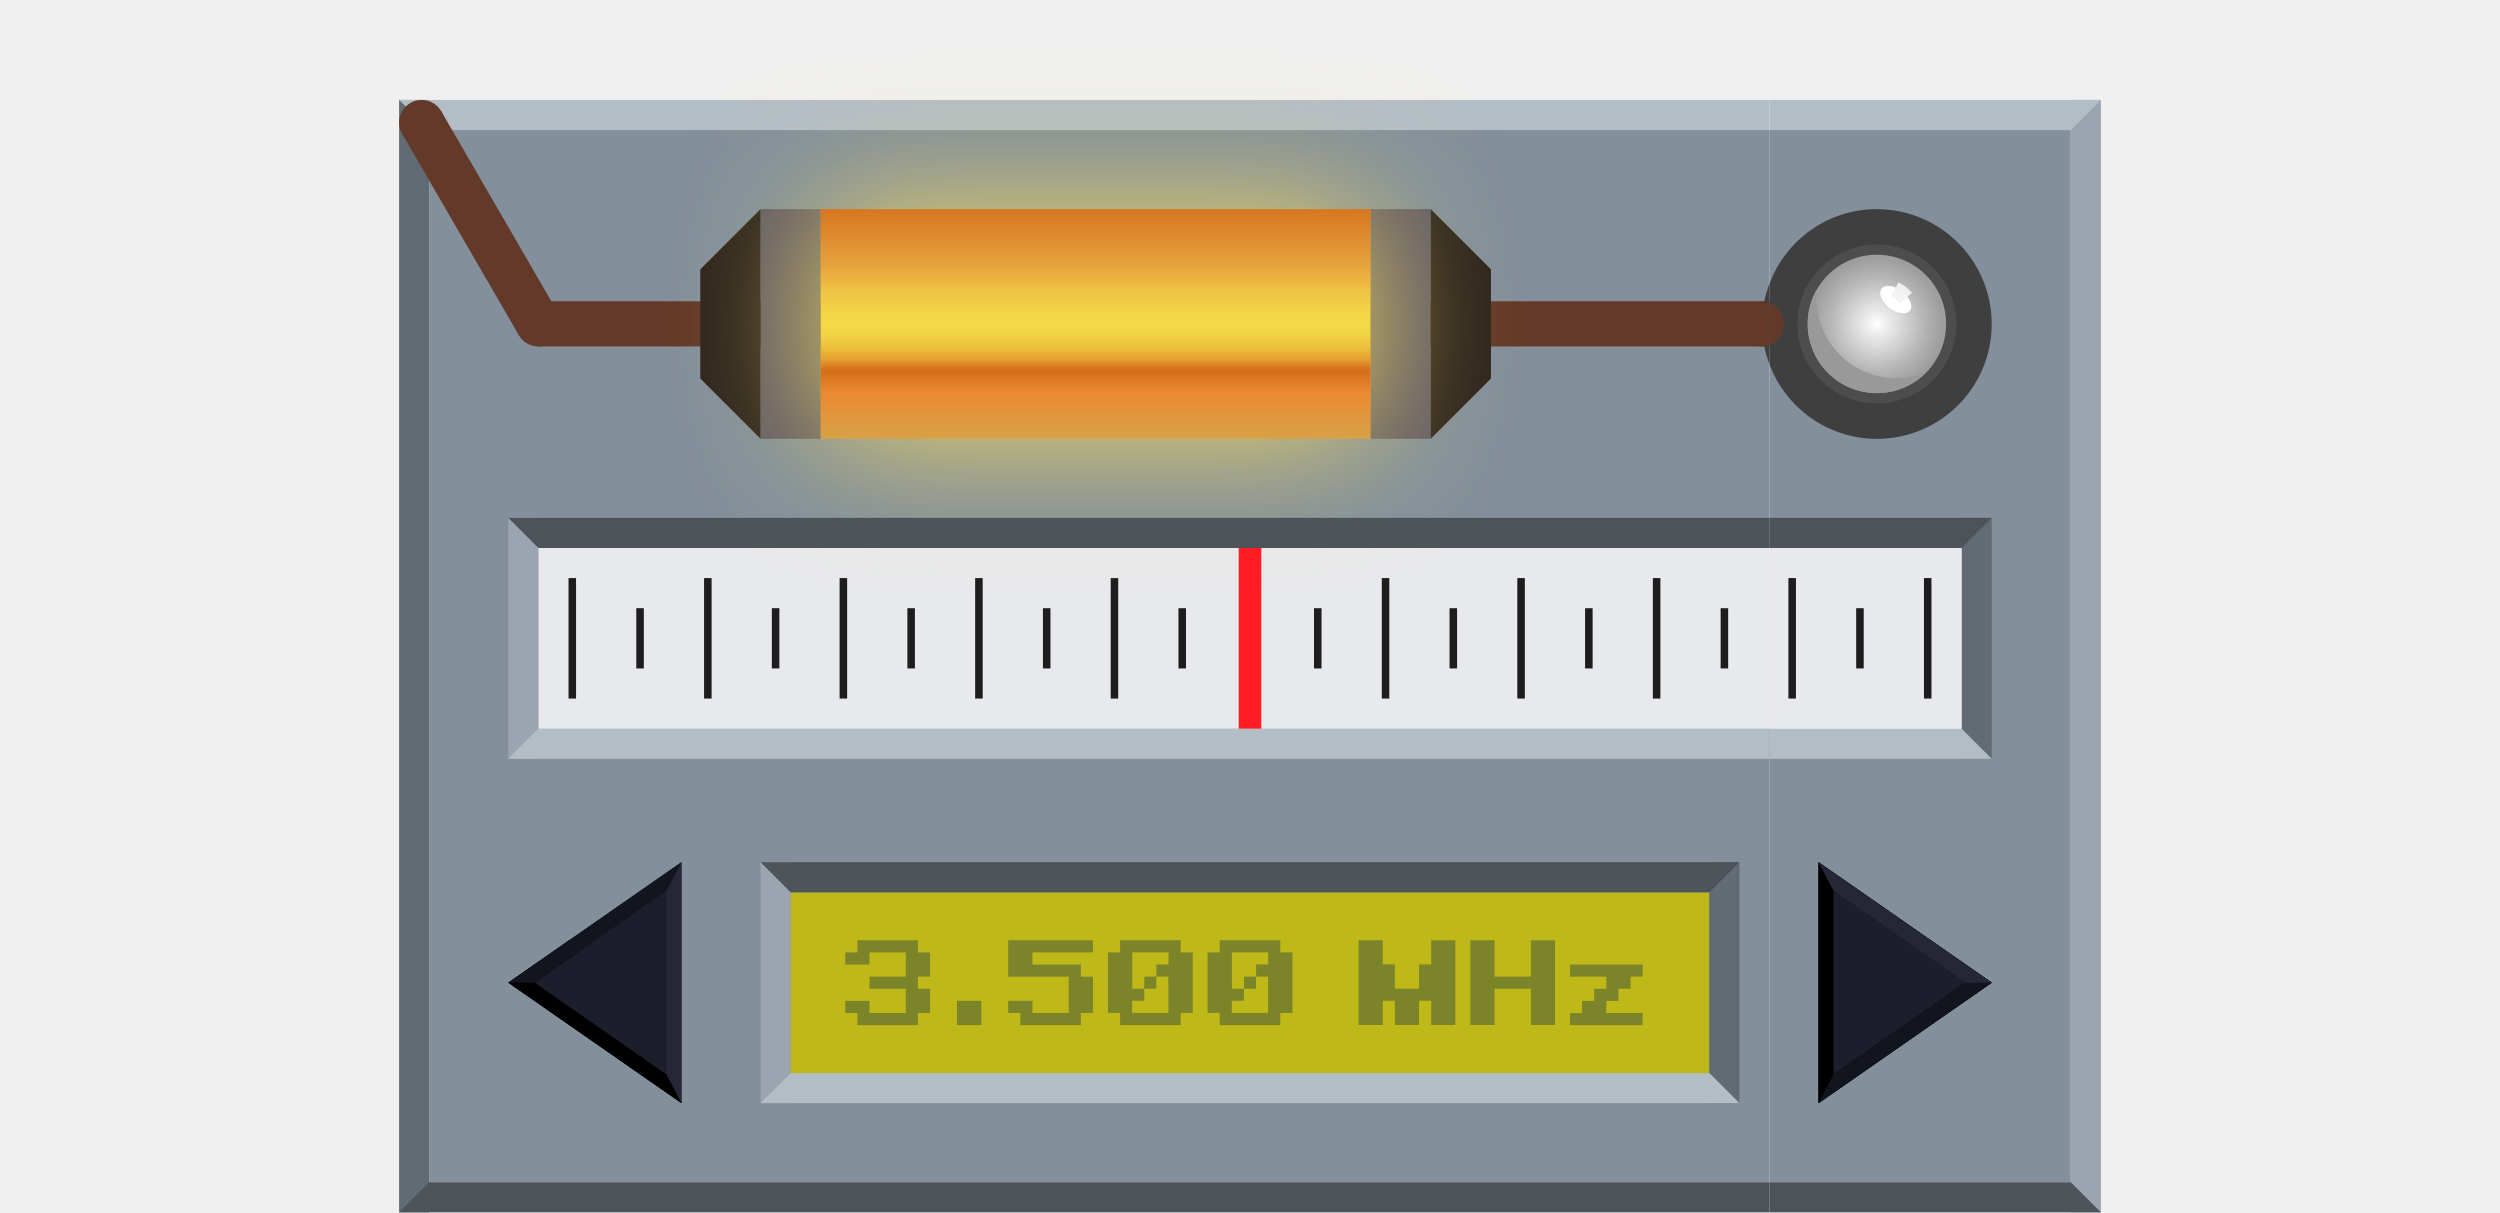
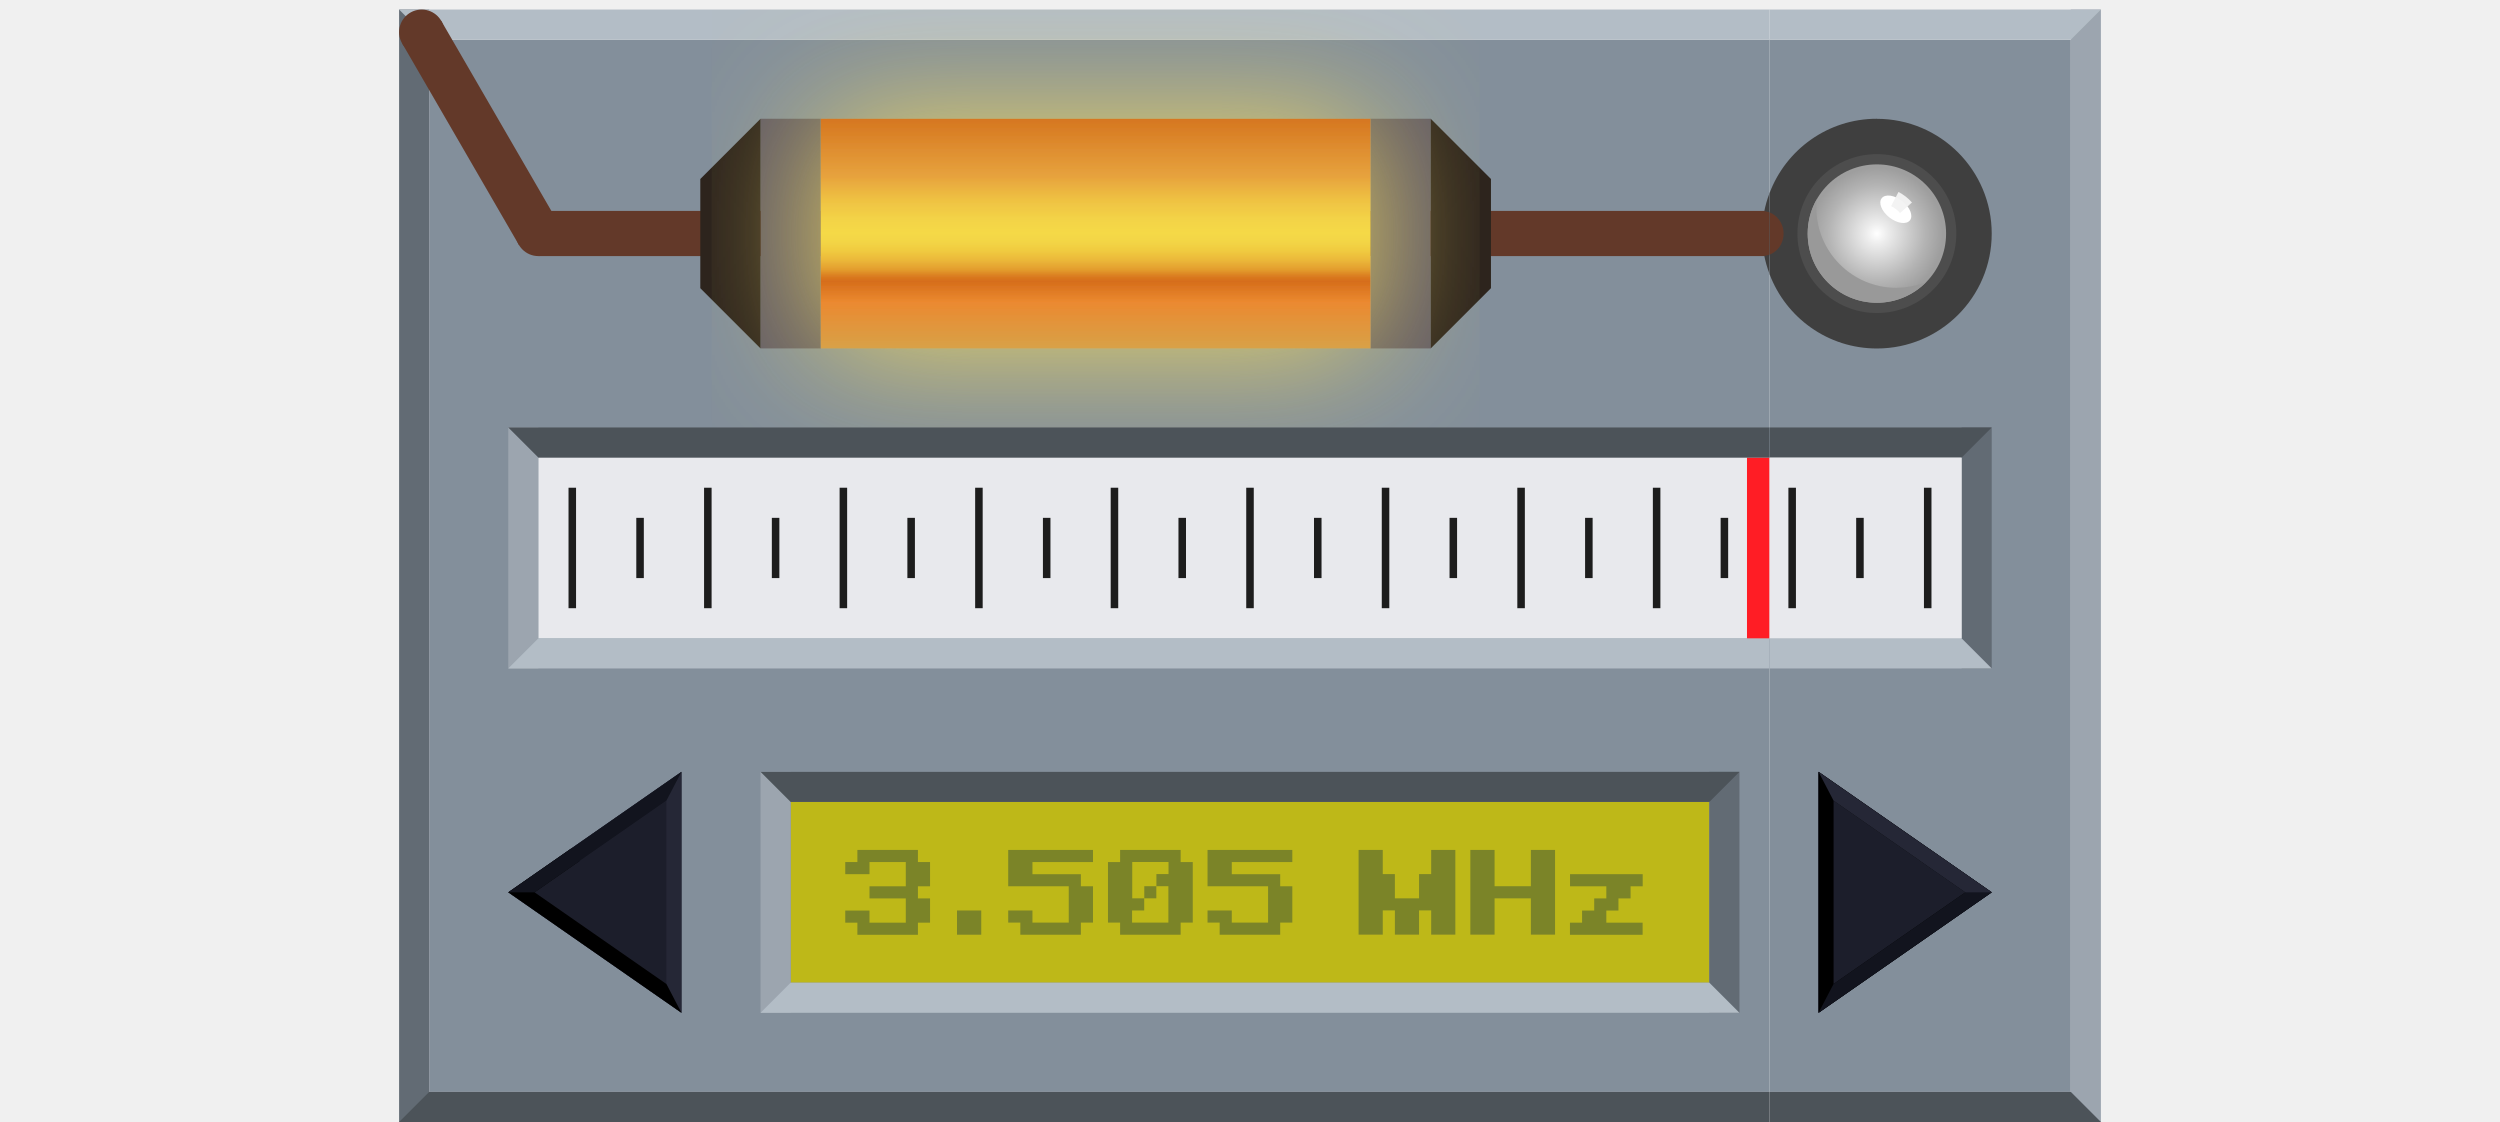
- <svg xmlns="http://www.w3.org/2000/svg" viewBox="0 0 332 161">
+ <svg xmlns="http://www.w3.org/2000/svg" viewBox="0 0 332 149">
  <defs>
-     <radialGradient id="Unbenannter_Verlauf_186" data-name="Unbenannter Verlauf 186" cx="249.25" cy="43.02" fx="249.25" fy="43.02" r="8.76" gradientUnits="userSpaceOnUse">
-       <stop offset="0" stop-color="#fff" />
-       <stop offset=".16" stop-color="#ededed" />
-       <stop offset=".73" stop-color="#b4b4b4" />
-       <stop offset="1" stop-color="#9e9e9e" />
-     </radialGradient>
-     <linearGradient id="Unbenannter_Verlauf_41" data-name="Unbenannter Verlauf 41" x1="145.5" y1="27.56" x2="145.5" y2="58.24" gradientUnits="userSpaceOnUse">
+     <clipPath id="clippath">
+       <rect x="94.5" y="1.27" width="102" height="59.5" fill="none" />
+     </clipPath>
+     <linearGradient id="Unbenannter_Verlauf_41" data-name="Unbenannter Verlauf 41" x1="145.5" y1="15.56" x2="145.5" y2="46.24" gradientUnits="userSpaceOnUse">
      <stop offset="0" stop-color="#d5751f" />
      <stop offset=".26" stop-color="#e7a33e" />
      <stop offset=".27" stop-color="#e8a73e" />
      <stop offset=".36" stop-color="#efc243" />
      <stop offset=".44" stop-color="#f3d346" />
      <stop offset=".5" stop-color="#f5d947" />
      <stop offset=".54" stop-color="#f3d545" />
      <stop offset=".58" stop-color="#f0ca40" />
      <stop offset=".62" stop-color="#ebb739" />
      <stop offset=".66" stop-color="#e39d2e" />
      <stop offset=".69" stop-color="#da7b20" />
      <stop offset=".71" stop-color="#d66d1a" />
      <stop offset=".8" stop-color="#eb8930" />
      <stop offset="1" stop-color="#d8a147" />
    </linearGradient>
-     <filter id="outer-glow-1" x="82" y="0" width="127" height="86" filterUnits="userSpaceOnUse">
+     <filter id="outer-glow-1" x="82" y="-12" width="127" height="86" filterUnits="userSpaceOnUse">
      <feOffset dx="0" dy="0" />
      <feGaussianBlur result="blur" stdDeviation="9" />
      <feFlood flood-color="#ebd660" flood-opacity="1" />
      <feComposite in2="blur" operator="in" />
      <feComposite in="SourceGraphic" />
    </filter>
+     <radialGradient id="Unbenannter_Verlauf_186" data-name="Unbenannter Verlauf 186" cx="249.25" cy="31.02" fx="249.25" fy="31.02" r="8.76" gradientUnits="userSpaceOnUse">
+       <stop offset="0" stop-color="#fff" />
+       <stop offset=".16" stop-color="#ededed" />
+       <stop offset=".73" stop-color="#b4b4b4" />
+       <stop offset="1" stop-color="#9e9e9e" />
+     </radialGradient>
  </defs>
  <g isolation="isolate">
    <g id="Ebene_2" data-name="Ebene 2">
      <g id="Seite_25" data-name="Seite 25">
        <g id="Komplett">
-           <rect id="Exportfläche" y="12" width="332" height="149" fill="none" />
-           <rect id="Exportfläche-2" data-name="Exportfläche" x="235" y="12" width="59" height="149" transform="translate(529 173) rotate(180)" fill="none" />
-           <polygon points="235 17.27 235 72.77 260.5 72.77 260.5 96.77 235 96.77 235 157 275 157 275 17.27 235 17.27" fill="#838f9b" />
+           <rect id="Exportfläche" width="332" height="149" fill="none" />
+           <polygon id="Modul" points="235 84.77 71.5 84.77 71.5 60.77 235 60.77 235 5.27 57 5.27 57 145 235 145 235 84.77" fill="#838f9b" />
          <g id="Rahmen_Modul" data-name="Rahmen Modul">
-             <rect id="Exportfläche-3" data-name="Exportfläche" x="275" y="13.27" width="4" height="147.73" fill="#9ca5af" />
-             <polygon points="235 13.27 235 17.27 275 17.27 279 13.27 235 13.27" fill="#b3bdc6" />
-             <polygon points="235 161 279 161 275 157 235 157 235 161" fill="#4c5359" />
+             <rect id="Links" x="53" y="1.27" width="4" height="147.73" fill="#626b74" />
+             <polygon id="Unten" points="57 145 53 149 235 149 235 145 57 145" fill="#4c5359" />
+             <polygon id="Oben" points="235 1.27 53 1.27 57 5.27 235 5.27 235 1.27" fill="#b3bdc6" />
          </g>
-           <g id="Pfeil_Rechts" data-name="Pfeil Rechts">
-             <polygon points="264.5 130.5 241.5 146.5 241.5 114.5 264.5 130.5" fill="#1c1e2b" />
-             <g id="Pfeil_Rechts-2" data-name="Pfeil Rechts">
-               <polygon points="264.5 130.5 241.5 146.5 241.5 114.5 264.5 130.5" fill="#1c1e2b" />
-               <path d="M243.5,118.33v24.34s17.5-12.17,17.5-12.17l-17.5-12.17M241.5,114.5l23,16-23,16v-32h0Z" />
-               <polygon points="261 130.5 254.99 126.32 256.14 124.68 264.5 130.5 241.5 146.5 243.5 142.67 261 130.5" fill="#12141e" />
-               <polygon points="261 130.5 243.5 118.33 241.5 114.5 264.5 130.5 261 130.5" fill="#252736" />
+           <g id="Pfeil_Links" data-name="Pfeil Links">
+             <polygon points="67.5 118.5 90.5 134.5 90.5 102.5 67.5 118.5" fill="#1c1e2b" />
+             <path d="M88.5,106.33v24.34s-17.5-12.17-17.5-12.17l17.5-12.17M90.5,102.5l-23,16,23,16v-32h0Z" fill="#252736" />
+             <polygon points="71 118.5 77.01 114.32 75.86 112.68 67.5 118.5 90.5 134.5 88.5 130.67 71 118.5" />
+             <polygon points="71 118.5 88.5 106.33 90.5 102.5 67.5 118.5 71 118.5" fill="#12141e" />
+           </g>
+           <g id="Display">
+             <rect id="Display-2" data-name="Display" x="105" y="106.5" width="122" height="24" fill="#beb818" />
+             <g>
+               <rect x="107" y="106.5" width="118" height="24" fill="none" />
+               <path d="M112.25,114.48h1.61v-1.61h8.04v1.61h1.61v3.22h-1.61v1.61h1.61v3.22h-1.61v1.61h-8.04v-1.61h-1.61v-1.61h3.22v1.61h4.82v-3.22h-4.82v-1.61h4.82v-3.22h-4.82v1.61h-3.22v-1.61Z" fill="#7b8428" />
+               <path d="M127.09,120.91h3.22v3.22h-3.22v-3.22Z" fill="#7b8428" />
+               <path d="M133.9,112.87h11.25v1.61h-8.04v1.61h6.43v1.61h1.61v4.82h-1.61v1.61h-8.04v-1.61h-1.61v-1.61h3.22v1.61h4.82v-4.82h-8.04v-4.82Z" fill="#7b8428" />
+               <path d="M147.14,114.48h1.61v-1.61h8.04v1.61h1.61v8.04h-1.61v1.61h-8.04v-1.61h-1.61v-8.04ZM150.35,119.3h1.61v-1.61h1.61v-1.61h1.61v-1.61h-4.82v4.82ZM155.17,117.69h-1.61v1.61h-1.61v1.61h-1.61v1.61h4.82v-4.82Z" fill="#7b8428" />
+               <path d="M160.37,112.87h11.25v1.61h-8.04v1.61h6.43v1.61h1.61v4.82h-1.61v1.61h-8.04v-1.61h-1.61v-1.61h3.22v1.61h4.82v-4.82h-8.04v-4.82Z" fill="#7b8428" />
+               <path d="M180.42,112.87h3.21v3.21h1.61v3.22h3.21v-3.22h1.61v-3.21h3.21v11.25h-3.21v-3.22h-1.61v3.22h-3.21v-3.22h-1.61v3.22h-3.21v-11.25Z" fill="#7b8428" />
+               <path d="M195.26,112.87h3.22v4.82h4.82v-4.82h3.21v11.25h-3.21v-4.82h-4.82v4.82h-3.22v-11.25Z" fill="#7b8428" />
+               <path d="M208.5,116.09h9.65v1.61h-1.61v1.61h-1.61v1.61h-1.61v1.61h4.82v1.61h-9.65v-1.61h1.61v-1.61h1.61v-1.61h1.61v-1.61h-4.82v-1.61Z" fill="#7b8428" />
+             </g>
+             <g id="Kante_Display" data-name="Kante Display">
+               <rect x="101" y="102.5" width="4" height="32" fill="#9ca5af" />
+               <rect x="227" y="102.5" width="4" height="32" fill="#626b74" />
+               <polygon points="231 134.5 101 134.5 105 130.5 227 130.5 231 134.5" fill="#b3bdc6" />
+               <polygon points="227 106.5 105 106.5 101 102.5 231 102.5 227 106.5" fill="#4c5359" />
            </g>
          </g>
          <g id="Skala">
-             <rect x="260.5" y="68.77" width="4" height="32" fill="#626b74" />
-             <polygon points="235 100.77 264.5 100.77 260.5 96.77 235 96.77 235 100.77" fill="#b3bdc6" />
-             <polygon points="235 68.77 235 72.77 260.5 72.77 264.5 68.77 235 68.77" fill="#4c5359" />
-             <rect x="235" y="72.77" width="25.5" height="24" fill="#e8e9ed" />
-             <line x1="247" y1="80.77" x2="247" y2="88.77" fill="none" stroke="#1d1d1d" stroke-miterlimit="10" />
-             <line x1="238" y1="76.77" x2="238" y2="92.77" fill="none" stroke="#1d1d1d" stroke-miterlimit="10" />
-             <line x1="256" y1="76.77" x2="256" y2="92.77" fill="none" stroke="#1d1d1d" stroke-miterlimit="10" />
+             <rect x="71.5" y="60.77" width="163.5" height="24" fill="#e8e9ed" />
+             <rect x="67.5" y="56.77" width="4" height="32" fill="#9ca5af" />
+             <polygon points="235 84.77 71.5 84.77 67.5 88.77 235 88.77 235 84.77" fill="#b3bdc6" />
+             <line x1="76" y1="64.77" x2="76" y2="80.77" fill="none" stroke="#1d1d1d" stroke-miterlimit="10" />
+             <line x1="85" y1="68.77" x2="85" y2="76.77" fill="none" stroke="#1d1d1d" stroke-miterlimit="10" />
+             <line x1="94" y1="64.77" x2="94" y2="80.77" fill="none" stroke="#1d1d1d" stroke-miterlimit="10" />
+             <line x1="103" y1="68.77" x2="103" y2="76.77" fill="none" stroke="#1d1d1d" stroke-miterlimit="10" />
+             <line x1="112" y1="64.77" x2="112" y2="80.77" fill="none" stroke="#1d1d1d" stroke-miterlimit="10" />
+             <line x1="121" y1="68.77" x2="121" y2="76.77" fill="none" stroke="#1d1d1d" stroke-miterlimit="10" />
+             <line x1="130" y1="64.77" x2="130" y2="80.77" fill="none" stroke="#1d1d1d" stroke-miterlimit="10" />
+             <line x1="139" y1="68.77" x2="139" y2="76.77" fill="none" stroke="#1d1d1d" stroke-miterlimit="10" />
+             <line x1="148" y1="64.77" x2="148" y2="80.77" fill="none" stroke="#1d1d1d" stroke-miterlimit="10" />
+             <line x1="157" y1="68.77" x2="157" y2="76.77" fill="none" stroke="#1d1d1d" stroke-miterlimit="10" />
+             <line x1="166" y1="64.77" x2="166" y2="80.77" fill="none" stroke="#1d1d1d" stroke-miterlimit="10" />
+             <line x1="175" y1="68.77" x2="175" y2="76.77" fill="none" stroke="#1d1d1d" stroke-miterlimit="10" />
+             <line x1="184" y1="64.77" x2="184" y2="80.77" fill="none" stroke="#1d1d1d" stroke-miterlimit="10" />
+             <line x1="193" y1="68.77" x2="193" y2="76.77" fill="none" stroke="#1d1d1d" stroke-miterlimit="10" />
+             <line x1="202" y1="64.77" x2="202" y2="80.77" fill="none" stroke="#1d1d1d" stroke-miterlimit="10" />
+             <line x1="211" y1="68.77" x2="211" y2="76.77" fill="none" stroke="#1d1d1d" stroke-miterlimit="10" />
+             <line x1="220" y1="64.77" x2="220" y2="80.77" fill="none" stroke="#1d1d1d" stroke-miterlimit="10" />
+             <line x1="229" y1="68.77" x2="229" y2="76.77" fill="none" stroke="#1d1d1d" stroke-miterlimit="10" />
          </g>
-           <g id="LED_Schwarz" data-name="LED Schwarz">
-             <path d="M249.25,27.77c-6.52,0-12.07,4.1-14.25,9.86v10.79c2.18,5.76,7.73,9.86,14.25,9.86,8.42,0,15.25-6.83,15.25-15.25s-6.83-15.25-15.25-15.25Z" fill="#3f3f3f" />
-             <circle id="Innen" cx="249.25" cy="43.02" r="10.55" fill="#4d4d4d" />
-             <circle id="Weiss" cx="249.25" cy="43.02" r="9.19" fill="url(#Unbenannter_Verlauf_186)" />
-             <path d="M251.84,50.22c-5.87,0-10.62-4.76-10.62-10.62,0-.4.03-.78.07-1.17-.78,1.35-1.23,2.91-1.23,4.58,0,5.08,4.12,9.19,9.19,9.19,2.57,0,4.89-1.06,6.56-2.76-1.23.49-2.56.77-3.97.77Z" fill="#999" />
-             <g id="Glanz_und_Spitzlicht" data-name="Glanz und Spitzlicht">
-               <ellipse cx="251.77" cy="39.79" rx="1.38" ry="2.38" transform="translate(65.4 213.69) rotate(-52)" fill="#fff" mix-blend-mode="soft-light" />
-               <path d="M251.15,39.37c.43.23.84.53,1.18.92l1.58-1.4c-.52-.59-1.13-1.05-1.79-1.4l-.98,1.88Z" fill="#f2f2f2" mix-blend-mode="soft-light" opacity=".95" />
+           <g id="Widerstand">
+             <rect x="71.5" y="28.01" width="163.5" height="6" fill="#633929" />
+             <rect x="101" y="15.77" width="8" height="30.5" fill="#615b67" />
+             <polygon points="101 46.27 93 38.27 93 23.77 101 15.77 101 46.27" fill="#2d241d" />
+             <rect x="182" y="15.77" width="8" height="30.5" fill="#615b67" />
+             <polygon points="190 46.27 198 38.27 198 23.77 190 15.77 190 46.27" fill="#2d241d" />
+             <g clip-path="url(#clippath)">
+               <rect x="109" y="15.77" width="73" height="30.5" fill="url(#Unbenannter_Verlauf_41)" filter="url(#outer-glow-1)" />
            </g>
+             <circle cx="71.5" cy="31.01" r="3" fill="#633929" />
+             <circle cx="56" cy="4.27" r="3" fill="#633929" />
+             <polygon points="68.93 32.56 53.41 5.77 58.59 2.76 74.16 29.63 68.93 32.56" fill="#633929" />
          </g>
-           <path d="M236.02,40.89c-.3-.31-.65-.54-1.02-.68v5.61c.37-.15.72-.37,1.02-.68,1.12-1.17,1.12-3.07,0-4.24Z" fill="#633929" />
-           <polygon id="Modul" points="235 96.77 71.5 96.77 71.5 72.77 235 72.77 235 17.27 57 17.27 57 157 235 157 235 96.77" fill="#838f9b" />
+           <path d="M235,25.62c-.64,1.68-1,3.49-1,5.39s.36,3.71,1,5.39v-10.79Z" fill="#3f3f3f" />
+           <path d="M235,28.21c-1.02-.4-2.2-.18-3.02.68-1.12,1.17-1.12,3.07,0,4.24.82.86,2,1.08,3.02.68v-5.61Z" fill="#633929" />
+           <rect x="232" y="60.77" width="3" height="24" fill="#ff1d25" />
+           <polygon points="235 56.77 67.5 56.77 71.5 60.77 235 60.77 235 56.77" fill="#4c5359" />
+           <rect id="Exportfläche-2" data-name="Exportfläche" x="235" width="59" height="149" transform="translate(529 149) rotate(180)" fill="none" />
+           <polygon points="235 5.27 235 60.77 260.5 60.77 260.5 84.77 235 84.77 235 145 275 145 275 5.27 235 5.27" fill="#838f9b" />
          <g id="Rahmen_Modul-2" data-name="Rahmen Modul">
-             <rect id="Links" x="53" y="13.27" width="4" height="147.73" fill="#626b74" />
-             <polygon id="Unten" points="57 157 53 161 235 161 235 157 57 157" fill="#4c5359" />
-             <polygon id="Oben" points="235 13.27 53 13.27 57 17.27 235 17.27 235 13.27" fill="#b3bdc6" />
+             <rect id="Exportfläche-3" data-name="Exportfläche" x="275" y="1.27" width="4" height="147.73" fill="#9ca5af" />
+             <polygon points="235 1.27 235 5.27 275 5.27 279 1.27 235 1.27" fill="#b3bdc6" />
+             <polygon points="235 149 279 149 275 145 235 145 235 149" fill="#4c5359" />
          </g>
-           <g id="Pfeil_Links" data-name="Pfeil Links">
-             <polygon points="67.5 130.5 90.5 146.5 90.5 114.5 67.5 130.5" fill="#1c1e2b" />
-             <path d="M88.5,118.33v24.34s-17.5-12.17-17.5-12.17l17.5-12.17M90.5,114.5l-23,16,23,16v-32h0Z" fill="#252736" />
-             <polygon points="71 130.5 77.01 126.32 75.86 124.68 67.5 130.5 90.5 146.5 88.5 142.67 71 130.5" />
-             <polygon points="71 130.5 88.5 118.33 90.5 114.5 67.5 130.5 71 130.5" fill="#12141e" />
-           </g>
-           <g id="Display">
-             <rect id="Display-2" data-name="Display" x="105" y="118.5" width="122" height="24" fill="#beb818" />
-             <g>
-               <rect x="107" y="118.5" width="118" height="24" fill="none" />
-               <path d="M112.25,126.48h1.61v-1.61h8.04v1.61h1.61v3.22h-1.61v1.61h1.61v3.22h-1.61v1.61h-8.04v-1.61h-1.61v-1.61h3.22v1.61h4.82v-3.22h-4.82v-1.61h4.82v-3.22h-4.82v1.61h-3.22v-1.61Z" fill="#7b8428" />
-               <path d="M127.09,132.91h3.22v3.22h-3.22v-3.22Z" fill="#7b8428" />
-               <path d="M133.9,124.87h11.25v1.61h-8.04v1.61h6.43v1.61h1.61v4.82h-1.61v1.61h-8.04v-1.61h-1.61v-1.61h3.22v1.61h4.82v-4.82h-8.04v-4.82Z" fill="#7b8428" />
-               <path d="M147.14,126.48h1.61v-1.61h8.04v1.61h1.61v8.04h-1.61v1.61h-8.04v-1.61h-1.61v-8.04ZM150.35,131.3h1.61v-1.61h1.61v-1.61h1.61v-1.61h-4.82v4.82ZM155.17,129.69h-1.61v1.61h-1.61v1.61h-1.61v1.61h4.82v-4.82Z" fill="#7b8428" />
-               <path d="M160.37,126.48h1.61v-1.61h8.04v1.61h1.61v8.04h-1.61v1.61h-8.04v-1.61h-1.61v-8.04ZM163.59,131.3h1.61v-1.61h1.61v-1.61h1.61v-1.61h-4.82v4.82ZM168.41,129.69h-1.61v1.61h-1.61v1.61h-1.61v1.61h4.82v-4.82Z" fill="#7b8428" />
-               <path d="M180.42,124.87h3.21v3.21h1.61v3.22h3.21v-3.22h1.61v-3.21h3.21v11.25h-3.21v-3.22h-1.61v3.22h-3.21v-3.22h-1.61v3.22h-3.21v-11.25Z" fill="#7b8428" />
-               <path d="M195.26,124.87h3.22v4.82h4.82v-4.82h3.21v11.25h-3.21v-4.82h-4.82v4.82h-3.22v-11.25Z" fill="#7b8428" />
-               <path d="M208.5,128.09h9.65v1.61h-1.61v1.61h-1.61v1.61h-1.61v1.61h4.82v1.61h-9.65v-1.61h1.61v-1.61h1.61v-1.61h1.61v-1.61h-4.82v-1.61Z" fill="#7b8428" />
-             </g>
-             <g id="Kante_Display" data-name="Kante Display">
-               <rect x="101" y="114.5" width="4" height="32" fill="#9ca5af" />
-               <rect x="227" y="114.5" width="4" height="32" fill="#626b74" />
-               <polygon points="231 146.5 101 146.5 105 142.5 227 142.5 231 146.5" fill="#b3bdc6" />
-               <polygon points="227 118.5 105 118.5 101 114.5 231 114.5 227 118.5" fill="#4c5359" />
+           <g id="Pfeil_Rechts" data-name="Pfeil Rechts">
+             <polygon points="264.5 118.5 241.5 134.5 241.5 102.5 264.5 118.5" fill="#1c1e2b" />
+             <g id="Pfeil_Rechts-2" data-name="Pfeil Rechts">
+               <polygon points="264.5 118.5 241.5 134.5 241.5 102.5 264.5 118.5" fill="#1c1e2b" />
+               <path d="M243.5,106.33v24.34s17.5-12.17,17.5-12.17l-17.5-12.17M241.5,102.5l23,16-23,16v-32h0Z" />
+               <polygon points="261 118.5 254.99 114.32 256.14 112.68 264.5 118.5 241.5 134.5 243.5 130.67 261 118.5" fill="#12141e" />
+               <polygon points="261 118.5 243.5 106.33 241.5 102.5 264.5 118.5 261 118.5" fill="#252736" />
            </g>
          </g>
          <g id="Skala-2" data-name="Skala">
-             <rect x="71.5" y="72.77" width="163.5" height="24" fill="#e8e9ed" />
-             <rect x="67.5" y="68.77" width="4" height="32" fill="#9ca5af" />
-             <polygon points="235 96.77 71.5 96.77 67.5 100.77 235 100.77 235 96.77" fill="#b3bdc6" />
-             <line x1="76" y1="76.77" x2="76" y2="92.77" fill="none" stroke="#1d1d1d" stroke-miterlimit="10" />
-             <line x1="85" y1="80.77" x2="85" y2="88.77" fill="none" stroke="#1d1d1d" stroke-miterlimit="10" />
-             <line x1="94" y1="76.77" x2="94" y2="92.77" fill="none" stroke="#1d1d1d" stroke-miterlimit="10" />
-             <line x1="103" y1="80.77" x2="103" y2="88.77" fill="none" stroke="#1d1d1d" stroke-miterlimit="10" />
-             <line x1="112" y1="76.77" x2="112" y2="92.77" fill="none" stroke="#1d1d1d" stroke-miterlimit="10" />
-             <line x1="121" y1="80.77" x2="121" y2="88.77" fill="none" stroke="#1d1d1d" stroke-miterlimit="10" />
-             <line x1="130" y1="76.77" x2="130" y2="92.77" fill="none" stroke="#1d1d1d" stroke-miterlimit="10" />
-             <line x1="139" y1="80.77" x2="139" y2="88.77" fill="none" stroke="#1d1d1d" stroke-miterlimit="10" />
-             <line x1="148" y1="76.77" x2="148" y2="92.77" fill="none" stroke="#1d1d1d" stroke-miterlimit="10" />
-             <line x1="157" y1="80.77" x2="157" y2="88.77" fill="none" stroke="#1d1d1d" stroke-miterlimit="10" />
-             <line x1="166" y1="76.77" x2="166" y2="92.77" fill="none" stroke="#1d1d1d" stroke-miterlimit="10" />
-             <line x1="175" y1="80.77" x2="175" y2="88.77" fill="none" stroke="#1d1d1d" stroke-miterlimit="10" />
-             <line x1="184" y1="76.77" x2="184" y2="92.77" fill="none" stroke="#1d1d1d" stroke-miterlimit="10" />
-             <line x1="193" y1="80.77" x2="193" y2="88.77" fill="none" stroke="#1d1d1d" stroke-miterlimit="10" />
-             <line x1="202" y1="76.77" x2="202" y2="92.77" fill="none" stroke="#1d1d1d" stroke-miterlimit="10" />
-             <line x1="211" y1="80.77" x2="211" y2="88.77" fill="none" stroke="#1d1d1d" stroke-miterlimit="10" />
-             <line x1="220" y1="76.77" x2="220" y2="92.77" fill="none" stroke="#1d1d1d" stroke-miterlimit="10" />
-             <line x1="229" y1="80.77" x2="229" y2="88.77" fill="none" stroke="#1d1d1d" stroke-miterlimit="10" />
+             <rect x="260.5" y="56.77" width="4" height="32" fill="#626b74" />
+             <polygon points="235 88.77 264.5 88.77 260.5 84.77 235 84.77 235 88.77" fill="#b3bdc6" />
+             <polygon points="235 56.77 235 60.77 260.5 60.77 264.5 56.77 235 56.77" fill="#4c5359" />
+             <rect x="235" y="60.77" width="25.5" height="24" fill="#e8e9ed" />
+             <line x1="247" y1="68.77" x2="247" y2="76.77" fill="none" stroke="#1d1d1d" stroke-miterlimit="10" />
+             <line x1="238" y1="64.77" x2="238" y2="80.77" fill="none" stroke="#1d1d1d" stroke-miterlimit="10" />
+             <line x1="256" y1="64.77" x2="256" y2="80.77" fill="none" stroke="#1d1d1d" stroke-miterlimit="10" />
          </g>
-           <g id="Widerstand">
-             <rect x="71.5" y="40.01" width="163.5" height="6" fill="#633929" />
-             <rect x="101" y="27.77" width="8" height="30.5" fill="#615b67" />
-             <polygon points="101 58.27 93 50.27 93 35.77 101 27.77 101 58.27" fill="#2d241d" />
-             <rect x="182" y="27.77" width="8" height="30.5" fill="#615b67" />
-             <polygon points="190 58.27 198 50.27 198 35.77 190 27.77 190 58.27" fill="#2d241d" />
-             <rect x="109" y="27.77" width="73" height="30.5" fill="url(#Unbenannter_Verlauf_41)" filter="url(#outer-glow-1)" />
-             <circle cx="71.5" cy="43.01" r="3" fill="#633929" />
-             <circle cx="56" cy="16.27" r="3" fill="#633929" />
-             <polygon points="68.93 44.56 53.41 17.77 58.59 14.76 74.16 41.63 68.93 44.56" fill="#633929" />
+           <g id="LED_Schwarz" data-name="LED Schwarz">
+             <path d="M249.25,15.77c-6.52,0-12.07,4.1-14.25,9.86v10.79c2.18,5.76,7.73,9.86,14.25,9.86,8.42,0,15.25-6.83,15.25-15.25s-6.83-15.25-15.25-15.25Z" fill="#3f3f3f" />
+             <circle id="Innen" cx="249.25" cy="31.02" r="10.55" fill="#4d4d4d" />
+             <circle id="Weiss" cx="249.25" cy="31.02" r="9.19" fill="url(#Unbenannter_Verlauf_186)" />
+             <path d="M251.84,38.22c-5.87,0-10.62-4.76-10.62-10.62,0-.4.03-.78.07-1.17-.78,1.35-1.23,2.91-1.23,4.58,0,5.08,4.12,9.19,9.19,9.19,2.57,0,4.89-1.06,6.56-2.76-1.23.49-2.56.77-3.97.77Z" fill="#999" />
+             <g id="Glanz_und_Spitzlicht" data-name="Glanz und Spitzlicht">
+               <ellipse cx="251.77" cy="27.79" rx="1.38" ry="2.38" transform="translate(74.86 209.08) rotate(-52)" fill="#fff" mix-blend-mode="soft-light" />
+               <path d="M251.15,27.37c.43.23.84.53,1.18.92l1.58-1.4c-.52-.59-1.13-1.05-1.79-1.4l-.98,1.88Z" fill="#f2f2f2" mix-blend-mode="soft-light" opacity=".95" />
+             </g>
          </g>
-           <path d="M235,37.62c-.64,1.68-1,3.49-1,5.39s.36,3.71,1,5.39v-10.79Z" fill="#3f3f3f" />
-           <path d="M235,40.21c-1.02-.4-2.2-.18-3.02.68-1.12,1.17-1.12,3.07,0,4.24.82.86,2,1.08,3.02.68v-5.61Z" fill="#633929" />
-           <rect x="164.5" y="72.77" width="3" height="24" fill="#ff1d25" />
-           <polygon points="235 68.77 67.5 68.77 71.5 72.77 235 72.77 235 68.77" fill="#4c5359" />
+           <path d="M236.02,28.89c-.3-.31-.65-.54-1.02-.68v5.61c.37-.15.72-.37,1.02-.68,1.12-1.17,1.12-3.07,0-4.24Z" fill="#633929" />
        </g>
      </g>
    </g>
  </g>
</svg>
